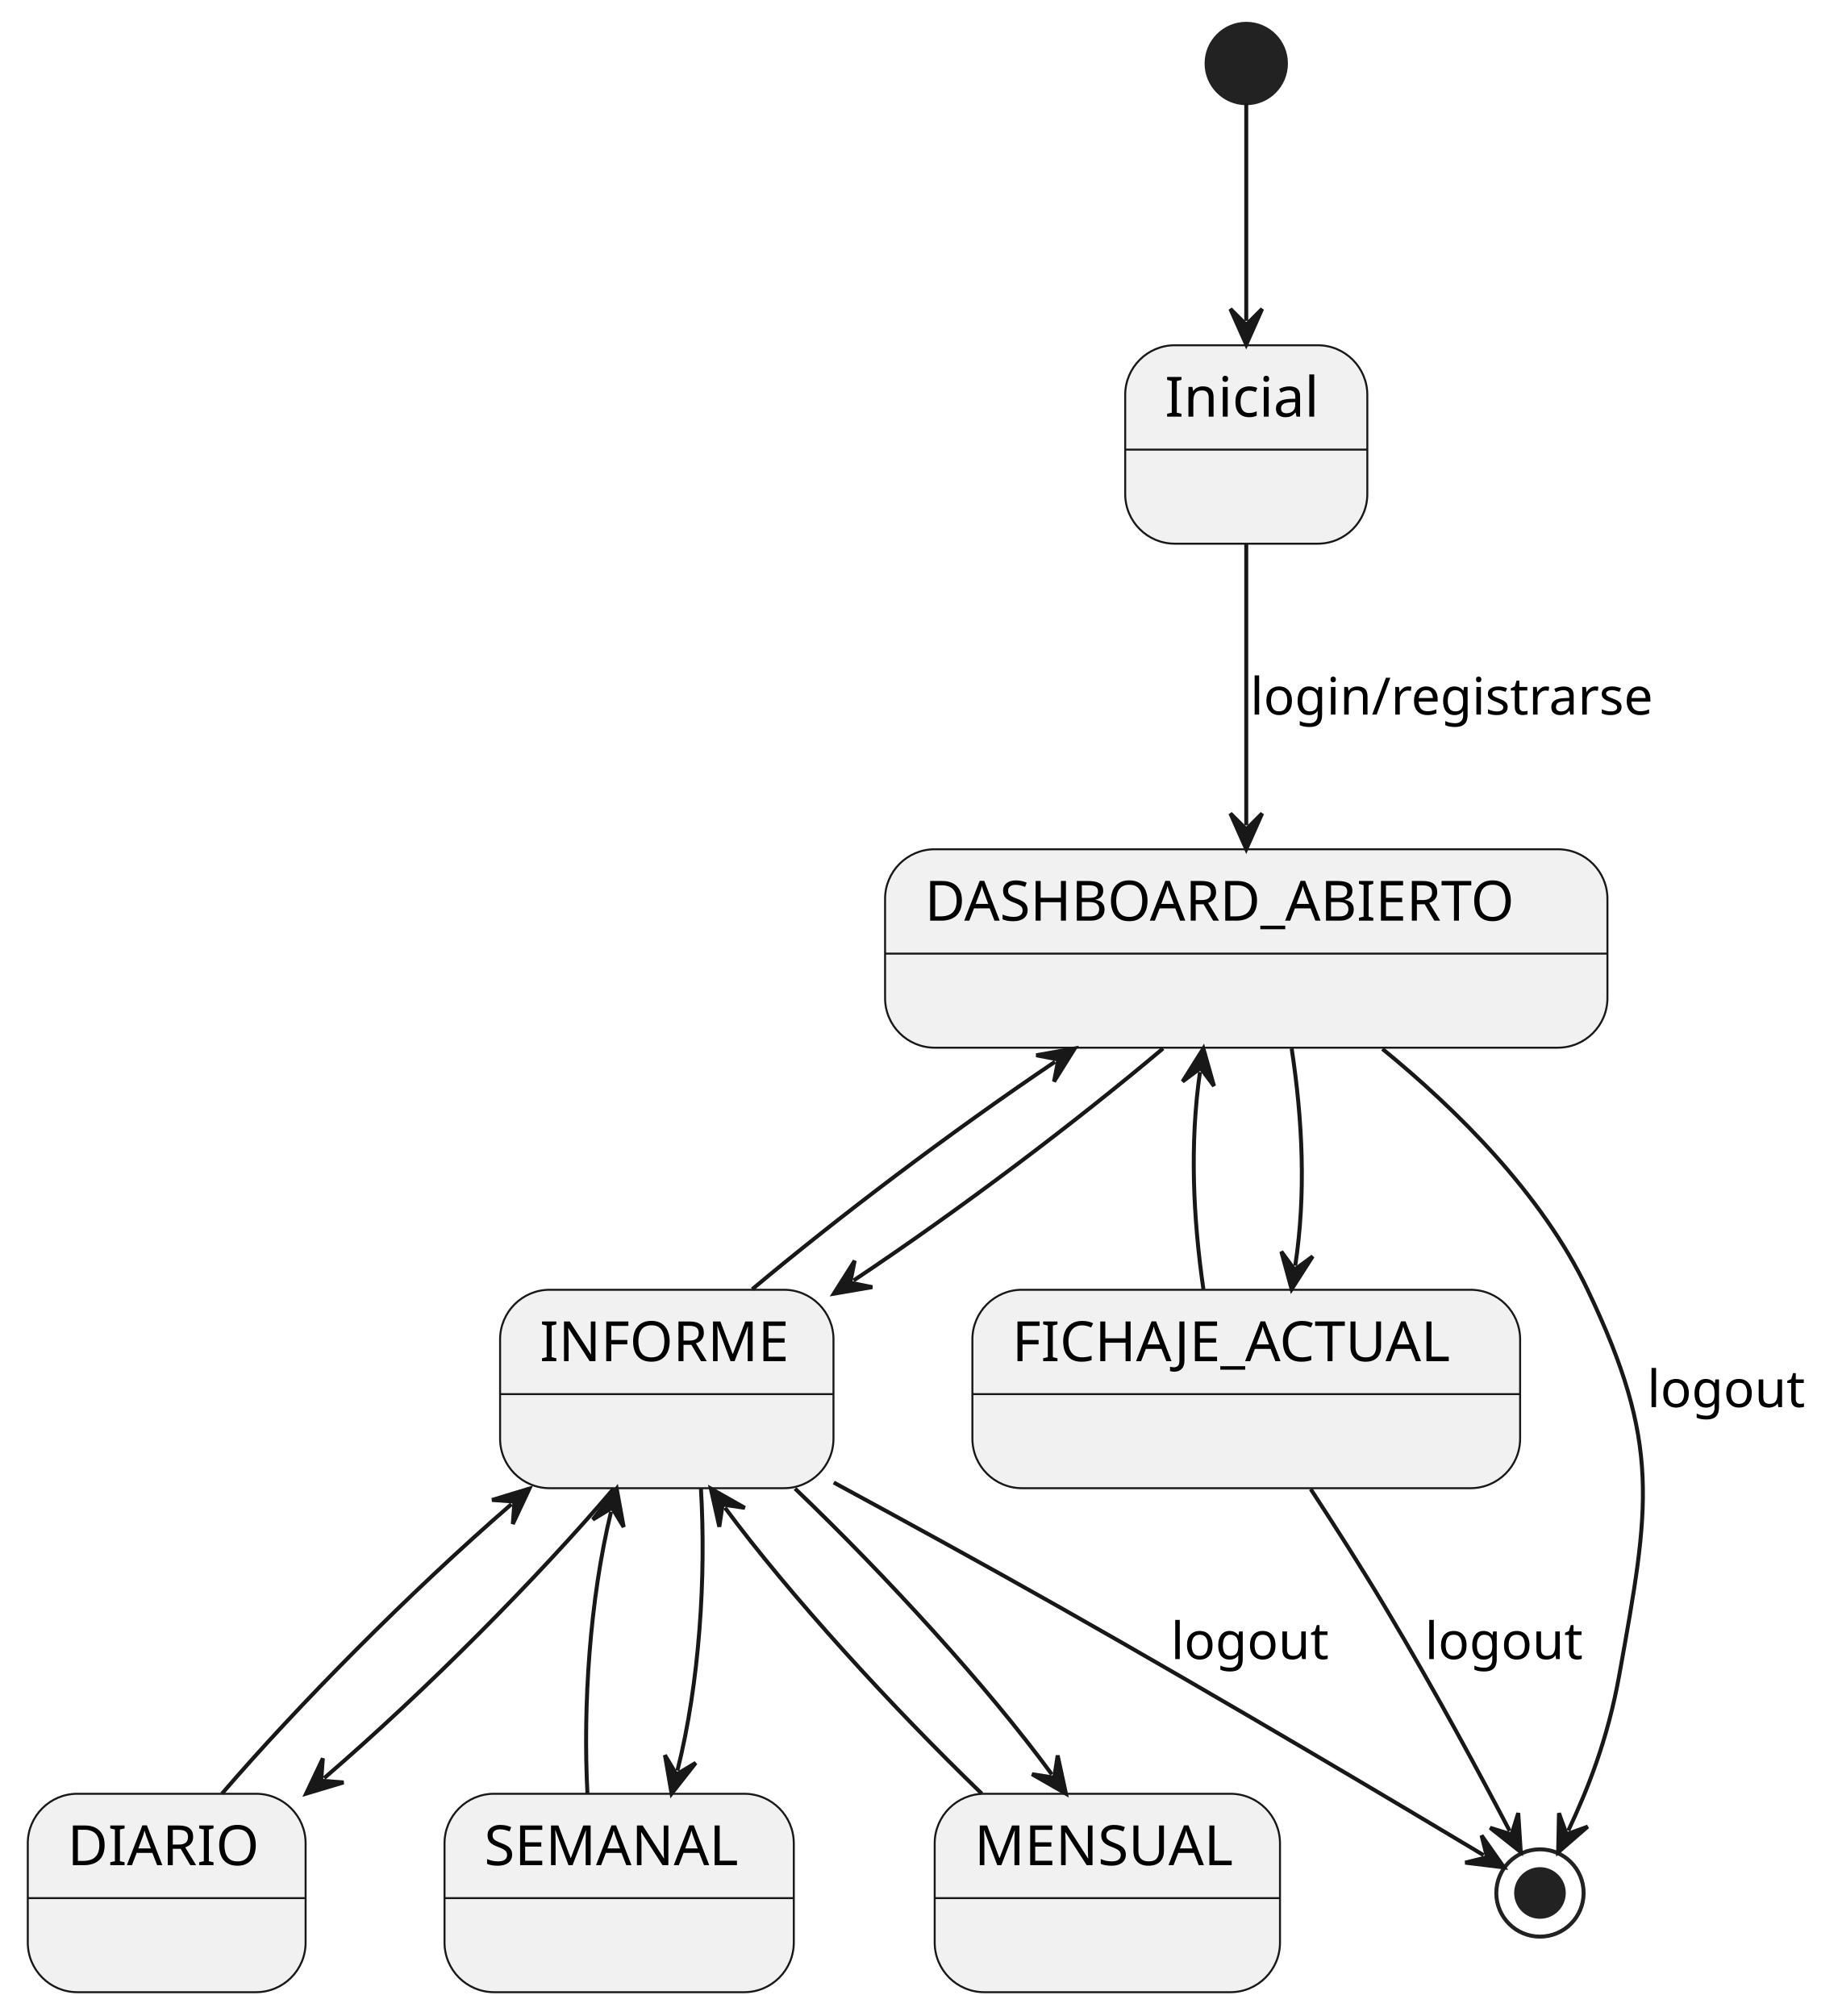
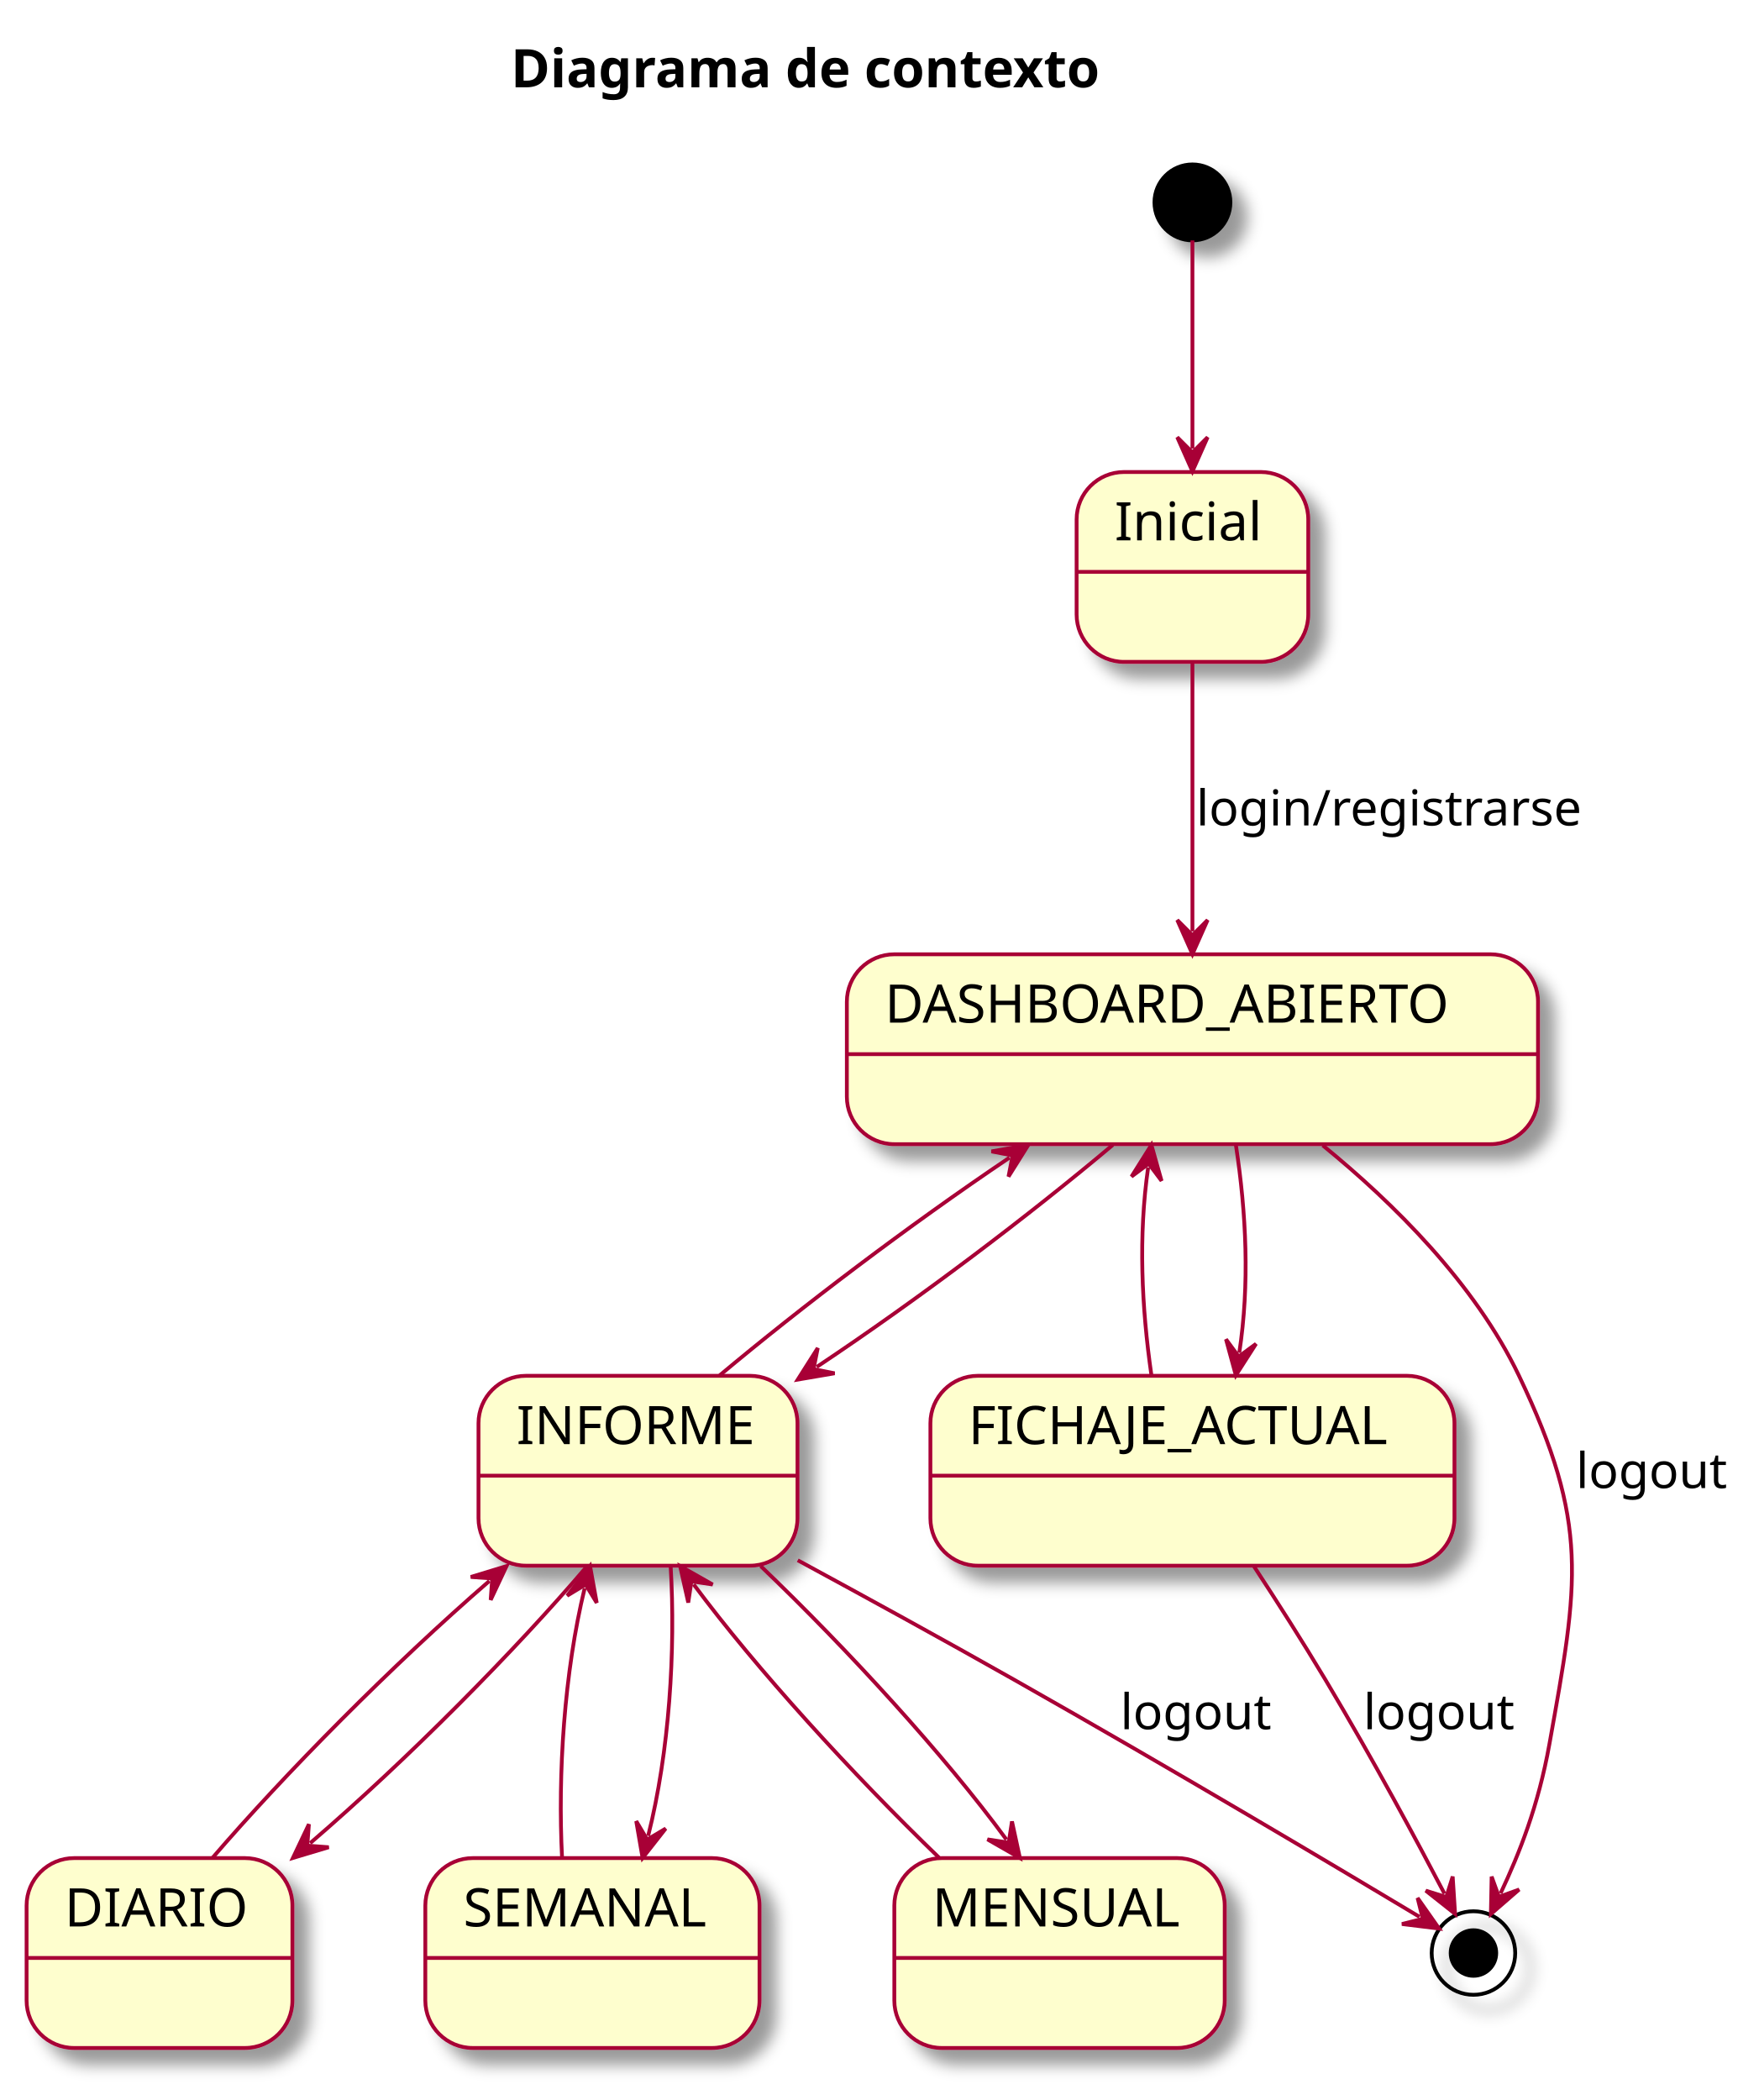
- <svg xmlns="http://www.w3.org/2000/svg" contentStyleType="text/css" height="508px" preserveAspectRatio="none" style="width:463px;height:508px;background:#FFFFFF;" version="1.1" viewBox="0 0 463 508" width="463px" zoomAndPan="magnify">
-   <defs />
+ <svg xmlns="http://www.w3.org/2000/svg" contentStyleType="text/css" height="553px" preserveAspectRatio="none" style="width:463px;height:553px;background:#FFFFFF;" version="1.1" viewBox="0 0 463 553" width="463px" zoomAndPan="magnify">
+   <defs>
+     <filter height="300%" id="fgso0n5gzmgwb" width="300%" x="-1" y="-1">
+       <feGaussianBlur result="blurOut" stdDeviation="2.0" />
+       <feColorMatrix in="blurOut" result="blurOut2" type="matrix" values="0 0 0 0 0 0 0 0 0 0 0 0 0 0 0 0 0 0 .4 0" />
+       <feOffset dx="4.0" dy="4.0" in="blurOut2" result="blurOut3" />
+       <feBlend in="SourceGraphic" in2="blurOut3" mode="normal" />
+     </filter>
+   </defs>
  <g>
-     <ellipse cx="314" cy="16" fill="#222222" rx="10" ry="10" style="stroke:#222222;stroke-width:1.0;" />
+     <text fill="#000000" font-family="sans-serif" font-size="14" font-weight="bold" lengthAdjust="spacing" textLength="180" x="134.5" y="22.995">Diagrama de contexto</text>
+     <ellipse cx="314" cy="53.297" fill="#000000" filter="url(#fgso0n5gzmgwb)" rx="10" ry="10" style="stroke:#000000;stroke-width:1.0;" />
    <g id="Inicial">
-       <rect fill="#F1F1F1" height="50" rx="12.5" ry="12.5" style="stroke:#181818;stroke-width:0.5;" width="61" x="283.5" y="87" />
-       <line style="stroke:#181818;stroke-width:0.5;" x1="283.5" x2="344.5" y1="113.297" y2="113.297" />
-       <text fill="#000000" font-family="sans-serif" font-size="14" lengthAdjust="spacing" textLength="41" x="293.5" y="104.995">Inicial</text>
+       <rect fill="#FEFECE" filter="url(#fgso0n5gzmgwb)" height="50" rx="12.5" ry="12.5" style="stroke:#A80036;stroke-width:1.0;" width="61" x="283.5" y="124.297" />
+       <line style="stroke:#A80036;stroke-width:1.0;" x1="283.5" x2="344.5" y1="150.594" y2="150.594" />
+       <text fill="#000000" font-family="sans-serif" font-size="14" lengthAdjust="spacing" textLength="41" x="293.5" y="142.292">Inicial</text>
    </g>
    <g id="DASHBOARD_ABIERTO">
-       <rect fill="#F1F1F1" height="50" rx="12.5" ry="12.5" style="stroke:#181818;stroke-width:0.5;" width="182" x="223" y="214" />
-       <line style="stroke:#181818;stroke-width:0.5;" x1="223" x2="405" y1="240.297" y2="240.297" />
-       <text fill="#000000" font-family="sans-serif" font-size="14" lengthAdjust="spacing" textLength="162" x="233" y="231.995">DASHBOARD_ABIERTO</text>
+       <rect fill="#FEFECE" filter="url(#fgso0n5gzmgwb)" height="50" rx="12.5" ry="12.5" style="stroke:#A80036;stroke-width:1.0;" width="182" x="223" y="251.297" />
+       <line style="stroke:#A80036;stroke-width:1.0;" x1="223" x2="405" y1="277.594" y2="277.594" />
+       <text fill="#000000" font-family="sans-serif" font-size="14" lengthAdjust="spacing" textLength="162" x="233" y="269.292">DASHBOARD_ABIERTO</text>
    </g>
    <g id="FICHAJE_ACTUAL">
-       <rect fill="#F1F1F1" height="50" rx="12.5" ry="12.5" style="stroke:#181818;stroke-width:0.5;" width="138" x="245" y="325" />
-       <line style="stroke:#181818;stroke-width:0.5;" x1="245" x2="383" y1="351.297" y2="351.297" />
-       <text fill="#000000" font-family="sans-serif" font-size="14" lengthAdjust="spacing" textLength="118" x="255" y="342.995">FICHAJE_ACTUAL</text>
+       <rect fill="#FEFECE" filter="url(#fgso0n5gzmgwb)" height="50" rx="12.5" ry="12.5" style="stroke:#A80036;stroke-width:1.0;" width="138" x="245" y="362.297" />
+       <line style="stroke:#A80036;stroke-width:1.0;" x1="245" x2="383" y1="388.594" y2="388.594" />
+       <text fill="#000000" font-family="sans-serif" font-size="14" lengthAdjust="spacing" textLength="118" x="255" y="380.292">FICHAJE_ACTUAL</text>
    </g>
    <g id="INFORME">
-       <rect fill="#F1F1F1" height="50" rx="12.5" ry="12.5" style="stroke:#181818;stroke-width:0.5;" width="84" x="126" y="325" />
-       <line style="stroke:#181818;stroke-width:0.5;" x1="126" x2="210" y1="351.297" y2="351.297" />
-       <text fill="#000000" font-family="sans-serif" font-size="14" lengthAdjust="spacing" textLength="64" x="136" y="342.995">INFORME</text>
+       <rect fill="#FEFECE" filter="url(#fgso0n5gzmgwb)" height="50" rx="12.5" ry="12.5" style="stroke:#A80036;stroke-width:1.0;" width="84" x="126" y="362.297" />
+       <line style="stroke:#A80036;stroke-width:1.0;" x1="126" x2="210" y1="388.594" y2="388.594" />
+       <text fill="#000000" font-family="sans-serif" font-size="14" lengthAdjust="spacing" textLength="64" x="136" y="380.292">INFORME</text>
    </g>
    <g id="DIARIO">
-       <rect fill="#F1F1F1" height="50" rx="12.5" ry="12.5" style="stroke:#181818;stroke-width:0.5;" width="70" x="7" y="452" />
-       <line style="stroke:#181818;stroke-width:0.5;" x1="7" x2="77" y1="478.297" y2="478.297" />
-       <text fill="#000000" font-family="sans-serif" font-size="14" lengthAdjust="spacing" textLength="50" x="17" y="469.995">DIARIO</text>
+       <rect fill="#FEFECE" filter="url(#fgso0n5gzmgwb)" height="50" rx="12.5" ry="12.5" style="stroke:#A80036;stroke-width:1.0;" width="70" x="7" y="489.297" />
+       <line style="stroke:#A80036;stroke-width:1.0;" x1="7" x2="77" y1="515.594" y2="515.594" />
+       <text fill="#000000" font-family="sans-serif" font-size="14" lengthAdjust="spacing" textLength="50" x="17" y="507.292">DIARIO</text>
    </g>
    <g id="SEMANAL">
-       <rect fill="#F1F1F1" height="50" rx="12.5" ry="12.5" style="stroke:#181818;stroke-width:0.5;" width="88" x="112" y="452" />
-       <line style="stroke:#181818;stroke-width:0.5;" x1="112" x2="200" y1="478.297" y2="478.297" />
-       <text fill="#000000" font-family="sans-serif" font-size="14" lengthAdjust="spacing" textLength="68" x="122" y="469.995">SEMANAL</text>
+       <rect fill="#FEFECE" filter="url(#fgso0n5gzmgwb)" height="50" rx="12.5" ry="12.5" style="stroke:#A80036;stroke-width:1.0;" width="88" x="112" y="489.297" />
+       <line style="stroke:#A80036;stroke-width:1.0;" x1="112" x2="200" y1="515.594" y2="515.594" />
+       <text fill="#000000" font-family="sans-serif" font-size="14" lengthAdjust="spacing" textLength="68" x="122" y="507.292">SEMANAL</text>
    </g>
    <g id="MENSUAL">
-       <rect fill="#F1F1F1" height="50" rx="12.5" ry="12.5" style="stroke:#181818;stroke-width:0.5;" width="87" x="235.5" y="452" />
-       <line style="stroke:#181818;stroke-width:0.5;" x1="235.5" x2="322.5" y1="478.297" y2="478.297" />
-       <text fill="#000000" font-family="sans-serif" font-size="14" lengthAdjust="spacing" textLength="67" x="245.5" y="469.995">MENSUAL</text>
+       <rect fill="#FEFECE" filter="url(#fgso0n5gzmgwb)" height="50" rx="12.5" ry="12.5" style="stroke:#A80036;stroke-width:1.0;" width="87" x="235.5" y="489.297" />
+       <line style="stroke:#A80036;stroke-width:1.0;" x1="235.5" x2="322.5" y1="515.594" y2="515.594" />
+       <text fill="#000000" font-family="sans-serif" font-size="14" lengthAdjust="spacing" textLength="67" x="245.5" y="507.292">MENSUAL</text>
    </g>
-     <ellipse cx="388" cy="477" fill="none" rx="11" ry="11" style="stroke:#222222;stroke-width:1.0;" />
-     <ellipse cx="388" cy="477" fill="#222222" rx="6" ry="6" style="stroke:#222222;stroke-width:1.0;" />
+     <ellipse cx="388" cy="514.297" fill="none" filter="url(#fgso0n5gzmgwb)" rx="11" ry="11" style="stroke:#000000;stroke-width:1.0;" />
+     <ellipse cx="388" cy="514.297" fill="#000000" rx="6" ry="6" style="stroke:#000000;stroke-width:1.0;" />
    <g id="link_*start*_Inicial">
-       <path d="M314,26.013 C314,39.891 314,60.965 314,80.84 " fill="none" id="*start*-to-Inicial" style="stroke:#181818;stroke-width:1.0;" />
-       <polygon fill="#181818" points="314,86.84,318,77.84,314,81.84,310,77.84,314,86.84" style="stroke:#181818;stroke-width:1.0;" />
+       <path d="M314,63.31 C314,77.188 314,98.262 314,118.137 " fill="none" id="*start*-to-Inicial" style="stroke:#A80036;stroke-width:1.0;" />
+       <polygon fill="#A80036" points="314,124.137,318,115.137,314,119.137,310,115.137,314,124.137" style="stroke:#A80036;stroke-width:1.0;" />
    </g>
    <g id="link_Inicial_DASHBOARD_ABIERTO">
-       <path d="M314,137.101 C314,159.236 314,185.861 314,207.973 " fill="none" id="Inicial-to-DASHBOARD_ABIERTO" style="stroke:#181818;stroke-width:1.0;" />
-       <polygon fill="#181818" points="314,213.973,318,204.973,314,208.973,310,204.973,314,213.973" style="stroke:#181818;stroke-width:1.0;" />
-       <text fill="#000000" font-family="sans-serif" font-size="13" lengthAdjust="spacing" textLength="103" x="315" y="180.067">login/registrarse</text>
+       <path d="M314,174.398 C314,196.533 314,223.158 314,245.27 " fill="none" id="Inicial-to-DASHBOARD_ABIERTO" style="stroke:#A80036;stroke-width:1.0;" />
+       <polygon fill="#A80036" points="314,251.27,318,242.27,314,246.27,310,242.27,314,251.27" style="stroke:#A80036;stroke-width:1.0;" />
+       <text fill="#000000" font-family="sans-serif" font-size="13" lengthAdjust="spacing" textLength="103" x="315" y="217.364">login/registrarse</text>
    </g>
    <g id="link_DASHBOARD_ABIERTO_FICHAJE_ACTUAL">
-       <path d="M325.44,264.191 C328.19,282.254 329.093,300.899 326.336,318.946 " fill="none" id="DASHBOARD_ABIERTO-to-FICHAJE_ACTUAL" style="stroke:#181818;stroke-width:1.0;" />
-       <polygon fill="#181818" points="325.43,324.877,330.743,316.584,326.185,319.934,322.835,315.376,325.43,324.877" style="stroke:#181818;stroke-width:1.0;" />
+       <path d="M325.44,301.488 C328.19,319.551 329.093,338.196 326.336,356.243 " fill="none" id="DASHBOARD_ABIERTO-to-FICHAJE_ACTUAL" style="stroke:#A80036;stroke-width:1.0;" />
+       <polygon fill="#A80036" points="325.43,362.174,330.743,353.881,326.185,357.231,322.835,352.673,325.43,362.174" style="stroke:#A80036;stroke-width:1.0;" />
    </g>
    <g id="link_DASHBOARD_ABIERTO_FICHAJE_ACTUAL">
-       <path d="M302.341,270.13 C299.744,288.193 300.602,306.83 303.205,324.877 " fill="none" id="DASHBOARD_ABIERTO-backto-FICHAJE_ACTUAL" style="stroke:#181818;stroke-width:1.0;" />
-       <polygon fill="#181818" points="303.195,264.191,297.955,272.53,302.483,269.14,305.873,273.669,303.195,264.191" style="stroke:#181818;stroke-width:1.0;" />
+       <path d="M302.341,307.427 C299.744,325.49 300.602,344.127 303.205,362.174 " fill="none" id="DASHBOARD_ABIERTO-backto-FICHAJE_ACTUAL" style="stroke:#A80036;stroke-width:1.0;" />
+       <polygon fill="#A80036" points="303.195,301.488,297.955,309.827,302.483,306.437,305.873,310.966,303.195,301.488" style="stroke:#A80036;stroke-width:1.0;" />
    </g>
    <g id="link_DASHBOARD_ABIERTO_INFORME">
-       <path d="M293.038,264.191 C271.146,282.63 242.287,304.53 215.059,322.669 " fill="none" id="DASHBOARD_ABIERTO-to-INFORME" style="stroke:#181818;stroke-width:1.0;" />
-       <polygon fill="#181818" points="210.066,325.996,219.774,324.335,214.227,323.224,215.338,317.677,210.066,325.996" style="stroke:#181818;stroke-width:1.0;" />
+       <path d="M293.038,301.488 C271.146,319.927 242.287,341.827 215.059,359.966 " fill="none" id="DASHBOARD_ABIERTO-to-INFORME" style="stroke:#A80036;stroke-width:1.0;" />
+       <polygon fill="#A80036" points="210.066,363.293,219.774,361.632,214.227,360.521,215.338,354.974,210.066,363.293" style="stroke:#A80036;stroke-width:1.0;" />
    </g>
    <g id="link_DASHBOARD_ABIERTO_INFORME">
-       <path d="M265.818,267.545 C239.026,285.608 211.086,306.83 189.517,324.877 " fill="none" id="DASHBOARD_ABIERTO-backto-INFORME" style="stroke:#181818;stroke-width:1.0;" />
-       <polygon fill="#181818" points="270.793,264.191,261.094,265.906,266.647,266.986,265.567,272.539,270.793,264.191" style="stroke:#181818;stroke-width:1.0;" />
+       <path d="M265.818,304.842 C239.026,322.905 211.086,344.127 189.517,362.174 " fill="none" id="DASHBOARD_ABIERTO-backto-INFORME" style="stroke:#A80036;stroke-width:1.0;" />
+       <polygon fill="#A80036" points="270.793,301.488,261.094,303.202,266.647,304.283,265.567,309.836,270.793,301.488" style="stroke:#A80036;stroke-width:1.0;" />
    </g>
    <g id="link_INFORME_DIARIO">
-       <path d="M154.622,375.101 C135.759,397.236 107.421,425.952 81.676,448.063 " fill="none" id="INFORME-to-DIARIO" style="stroke:#181818;stroke-width:1.0;" />
-       <polygon fill="#181818" points="77.124,451.973,86.558,449.143,80.917,448.715,81.345,443.074,77.124,451.973" style="stroke:#181818;stroke-width:1.0;" />
+       <path d="M154.622,412.398 C135.759,434.533 107.421,463.249 81.676,485.36 " fill="none" id="INFORME-to-DIARIO" style="stroke:#A80036;stroke-width:1.0;" />
+       <polygon fill="#A80036" points="77.124,489.27,86.558,486.44,80.917,486.012,81.345,480.371,77.124,489.27" style="stroke:#A80036;stroke-width:1.0;" />
    </g>
    <g id="link_INFORME_DIARIO">
-       <path d="M128.86,379.028 C103.291,401.163 74.944,429.861 55.921,451.973 " fill="none" id="INFORME-backto-DIARIO" style="stroke:#181818;stroke-width:1.0;" />
-       <polygon fill="#181818" points="133.396,375.101,123.974,377.967,129.616,378.374,129.21,384.016,133.396,375.101" style="stroke:#181818;stroke-width:1.0;" />
+       <path d="M128.86,416.325 C103.291,438.46 74.944,467.158 55.921,489.27 " fill="none" id="INFORME-backto-DIARIO" style="stroke:#A80036;stroke-width:1.0;" />
+       <polygon fill="#A80036" points="133.396,412.398,123.974,415.264,129.616,415.67,129.21,421.313,133.396,412.398" style="stroke:#A80036;stroke-width:1.0;" />
    </g>
    <g id="link_INFORME_SEMANAL">
-       <path d="M176.602,375.101 C177.927,397.236 176.259,424.044 170.679,446.155 " fill="none" id="INFORME-to-SEMANAL" style="stroke:#181818;stroke-width:1.0;" />
-       <polygon fill="#181818" points="169.211,451.973,175.292,444.225,170.434,447.125,167.535,442.267,169.211,451.973" style="stroke:#181818;stroke-width:1.0;" />
+       <path d="M176.602,412.398 C177.927,434.533 176.259,461.341 170.679,483.452 " fill="none" id="INFORME-to-SEMANAL" style="stroke:#A80036;stroke-width:1.0;" />
+       <polygon fill="#A80036" points="169.211,489.27,175.292,481.522,170.434,484.422,167.535,479.564,169.211,489.27" style="stroke:#A80036;stroke-width:1.0;" />
    </g>
    <g id="link_INFORME_SEMANAL">
-       <path d="M153.959,380.931 C148.576,403.066 146.866,429.861 148.008,451.973 " fill="none" id="INFORME-backto-SEMANAL" style="stroke:#181818;stroke-width:1.0;" />
-       <polygon fill="#181818" points="155.377,375.101,149.364,382.901,154.196,379.959,157.137,384.791,155.377,375.101" style="stroke:#181818;stroke-width:1.0;" />
+       <path d="M153.959,418.228 C148.576,440.363 146.866,467.158 148.008,489.27 " fill="none" id="INFORME-backto-SEMANAL" style="stroke:#A80036;stroke-width:1.0;" />
+       <polygon fill="#A80036" points="155.377,412.398,149.364,420.198,154.196,417.256,157.137,422.088,155.377,412.398" style="stroke:#A80036;stroke-width:1.0;" />
    </g>
    <g id="link_INFORME_MENSUAL">
-       <path d="M200.318,375.101 C223.423,397.236 248.847,425.019 265.025,447.13 " fill="none" id="INFORME-to-MENSUAL" style="stroke:#181818;stroke-width:1.0;" />
-       <polygon fill="#181818" points="268.568,451.973,266.482,442.347,265.616,447.938,260.025,447.071,268.568,451.973" style="stroke:#181818;stroke-width:1.0;" />
+       <path d="M200.318,412.398 C223.423,434.533 248.847,462.316 265.025,484.427 " fill="none" id="INFORME-to-MENSUAL" style="stroke:#A80036;stroke-width:1.0;" />
+       <polygon fill="#A80036" points="268.568,489.27,266.482,479.644,265.616,485.234,260.025,484.368,268.568,489.27" style="stroke:#A80036;stroke-width:1.0;" />
    </g>
    <g id="link_INFORME_MENSUAL">
-       <path d="M182.664,379.922 C199.062,402.057 224.466,429.861 247.365,451.973 " fill="none" id="INFORME-backto-MENSUAL" style="stroke:#181818;stroke-width:1.0;" />
-       <polygon fill="#181818" points="179.092,375.101,181.235,384.714,182.068,379.119,187.663,379.952,179.092,375.101" style="stroke:#181818;stroke-width:1.0;" />
+       <path d="M182.664,417.219 C199.062,439.354 224.466,467.158 247.365,489.27 " fill="none" id="INFORME-backto-MENSUAL" style="stroke:#A80036;stroke-width:1.0;" />
+       <polygon fill="#A80036" points="179.092,412.398,181.235,422.011,182.068,416.416,187.663,417.249,179.092,412.398" style="stroke:#A80036;stroke-width:1.0;" />
    </g>
    <g id="link_DASHBOARD_ABIERTO_*end*">
-       <path d="M348.317,264.314 C366.922,279.502 388.422,300.752 400,325 C418.638,364.036 415.632,379.421 408,422 C405.072,438.335 400.079,450.759 395.139,461.295 " fill="none" id="DASHBOARD_ABIERTO-to-*end*" style="stroke:#181818;stroke-width:1.0;" />
-       <polygon fill="#181818" points="392.592,466.727,400.034,460.276,394.715,462.2,392.791,456.88,392.592,466.727" style="stroke:#181818;stroke-width:1.0;" />
-       <text fill="#000000" font-family="sans-serif" font-size="13" lengthAdjust="spacing" textLength="40" x="415" y="354.567">logout</text>
+       <path d="M348.317,301.611 C366.922,316.799 388.422,338.049 400,362.297 C418.638,401.333 415.632,416.718 408,459.297 C405.072,475.632 400.079,488.056 395.139,498.591 " fill="none" id="DASHBOARD_ABIERTO-to-*end*" style="stroke:#A80036;stroke-width:1.0;" />
+       <polygon fill="#A80036" points="392.592,504.024,400.034,497.573,394.715,499.497,392.791,494.177,392.592,504.024" style="stroke:#A80036;stroke-width:1.0;" />
+       <text fill="#000000" font-family="sans-serif" font-size="13" lengthAdjust="spacing" textLength="40" x="415" y="391.864">logout</text>
    </g>
    <g id="link_FICHAJE_ACTUAL_*end*">
-       <path d="M330.236,375.225 C336.278,384.452 343.097,395.122 349,405 C361.987,426.729 373.207,447.689 380.378,461.373 " fill="none" id="FICHAJE_ACTUAL-to-*end*" style="stroke:#181818;stroke-width:1.0;" />
-       <polygon fill="#181818" points="383.163,466.688,382.529,456.86,380.842,462.259,375.443,460.573,383.163,466.688" style="stroke:#181818;stroke-width:1.0;" />
-       <text fill="#000000" font-family="sans-serif" font-size="13" lengthAdjust="spacing" textLength="40" x="359" y="418.067">logout</text>
+       <path d="M330.236,412.522 C336.278,421.749 343.097,432.419 349,442.297 C361.987,464.026 373.207,484.986 380.378,498.67 " fill="none" id="FICHAJE_ACTUAL-to-*end*" style="stroke:#A80036;stroke-width:1.0;" />
+       <polygon fill="#A80036" points="383.163,503.985,382.529,494.157,380.842,499.556,375.443,497.87,383.163,503.985" style="stroke:#A80036;stroke-width:1.0;" />
+       <text fill="#000000" font-family="sans-serif" font-size="13" lengthAdjust="spacing" textLength="40" x="359" y="455.364">logout</text>
    </g>
    <g id="link_INFORME_*end*">
-       <path d="M210.069,373.571 C227.723,383.14 248.428,394.489 267,405 C309.182,428.873 353.755,455.447 373.803,467.472 " fill="none" id="INFORME-to-*end*" style="stroke:#181818;stroke-width:1.0;" />
-       <polygon fill="#181818" points="378.949,470.558,373.288,462.499,374.661,467.986,369.173,469.359,378.949,470.558" style="stroke:#181818;stroke-width:1.0;" />
-       <text fill="#000000" font-family="sans-serif" font-size="13" lengthAdjust="spacing" textLength="40" x="295" y="418.067">logout</text>
+       <path d="M210.069,410.868 C227.723,420.437 248.428,431.786 267,442.297 C309.182,466.169 353.755,492.744 373.803,504.769 " fill="none" id="INFORME-to-*end*" style="stroke:#A80036;stroke-width:1.0;" />
+       <polygon fill="#A80036" points="378.949,507.855,373.288,499.796,374.661,505.283,369.173,506.656,378.949,507.855" style="stroke:#A80036;stroke-width:1.0;" />
+       <text fill="#000000" font-family="sans-serif" font-size="13" lengthAdjust="spacing" textLength="40" x="295" y="455.364">logout</text>
    </g>
  </g>
</svg>
